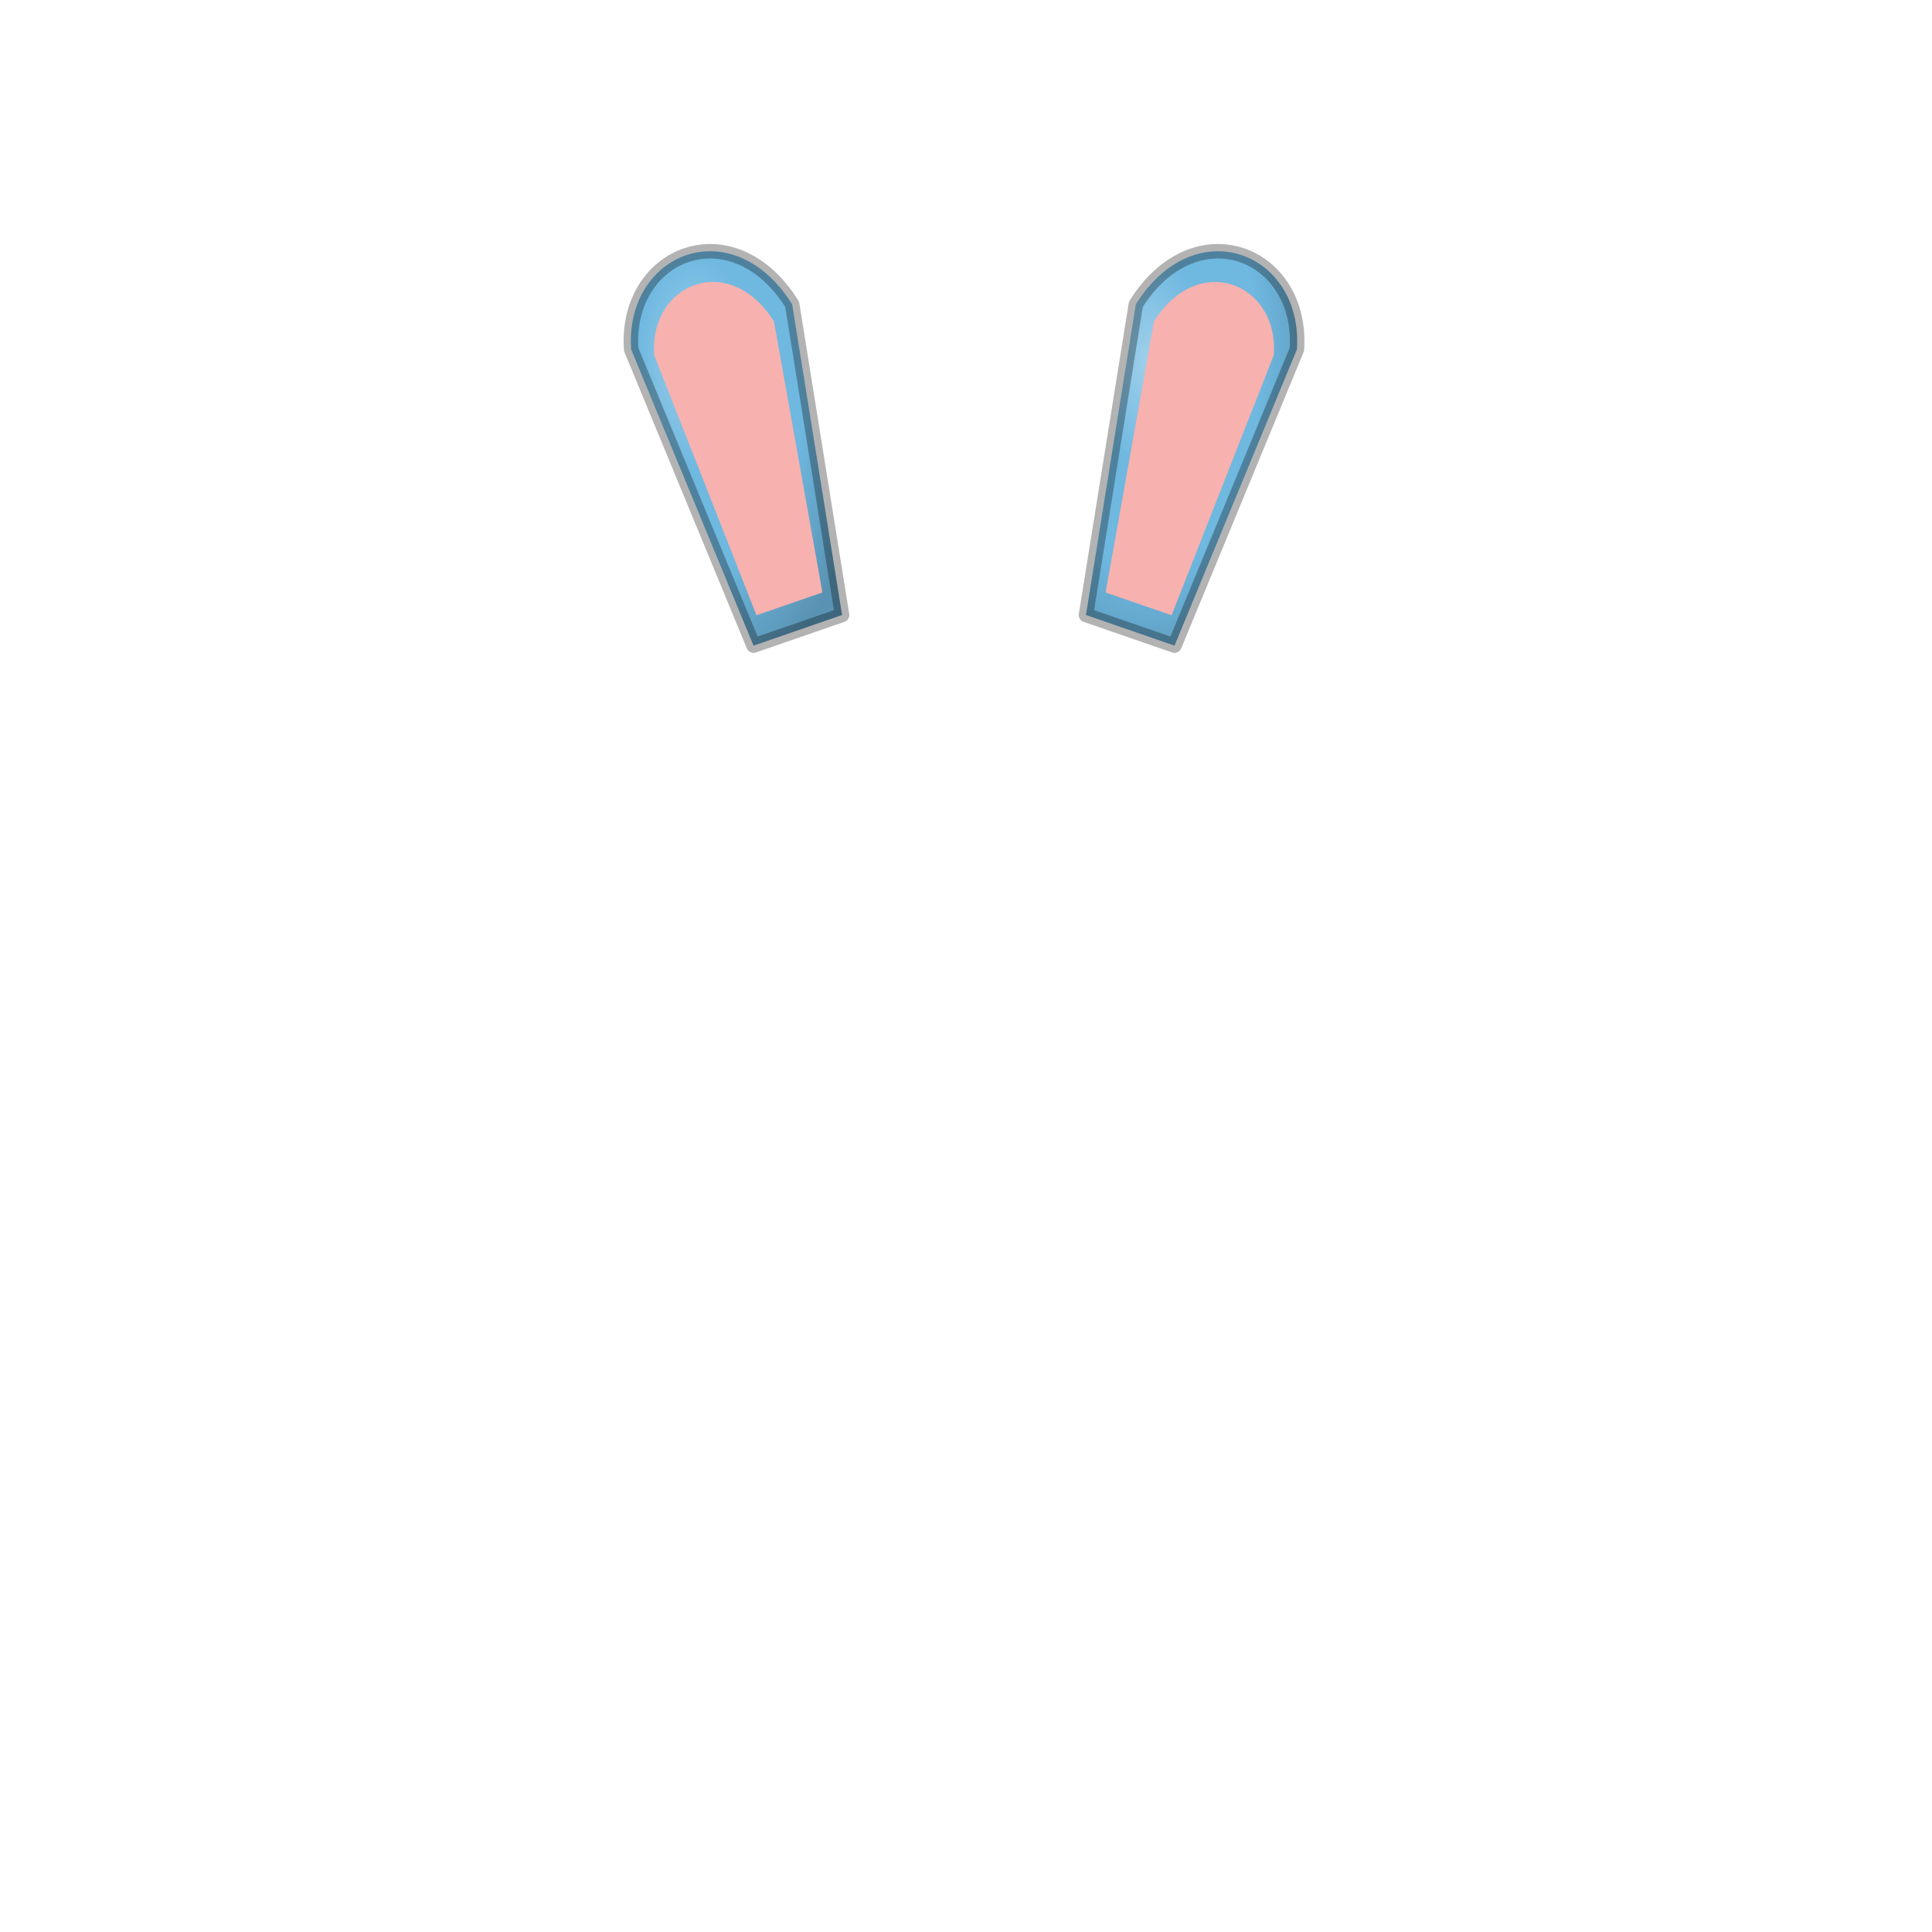
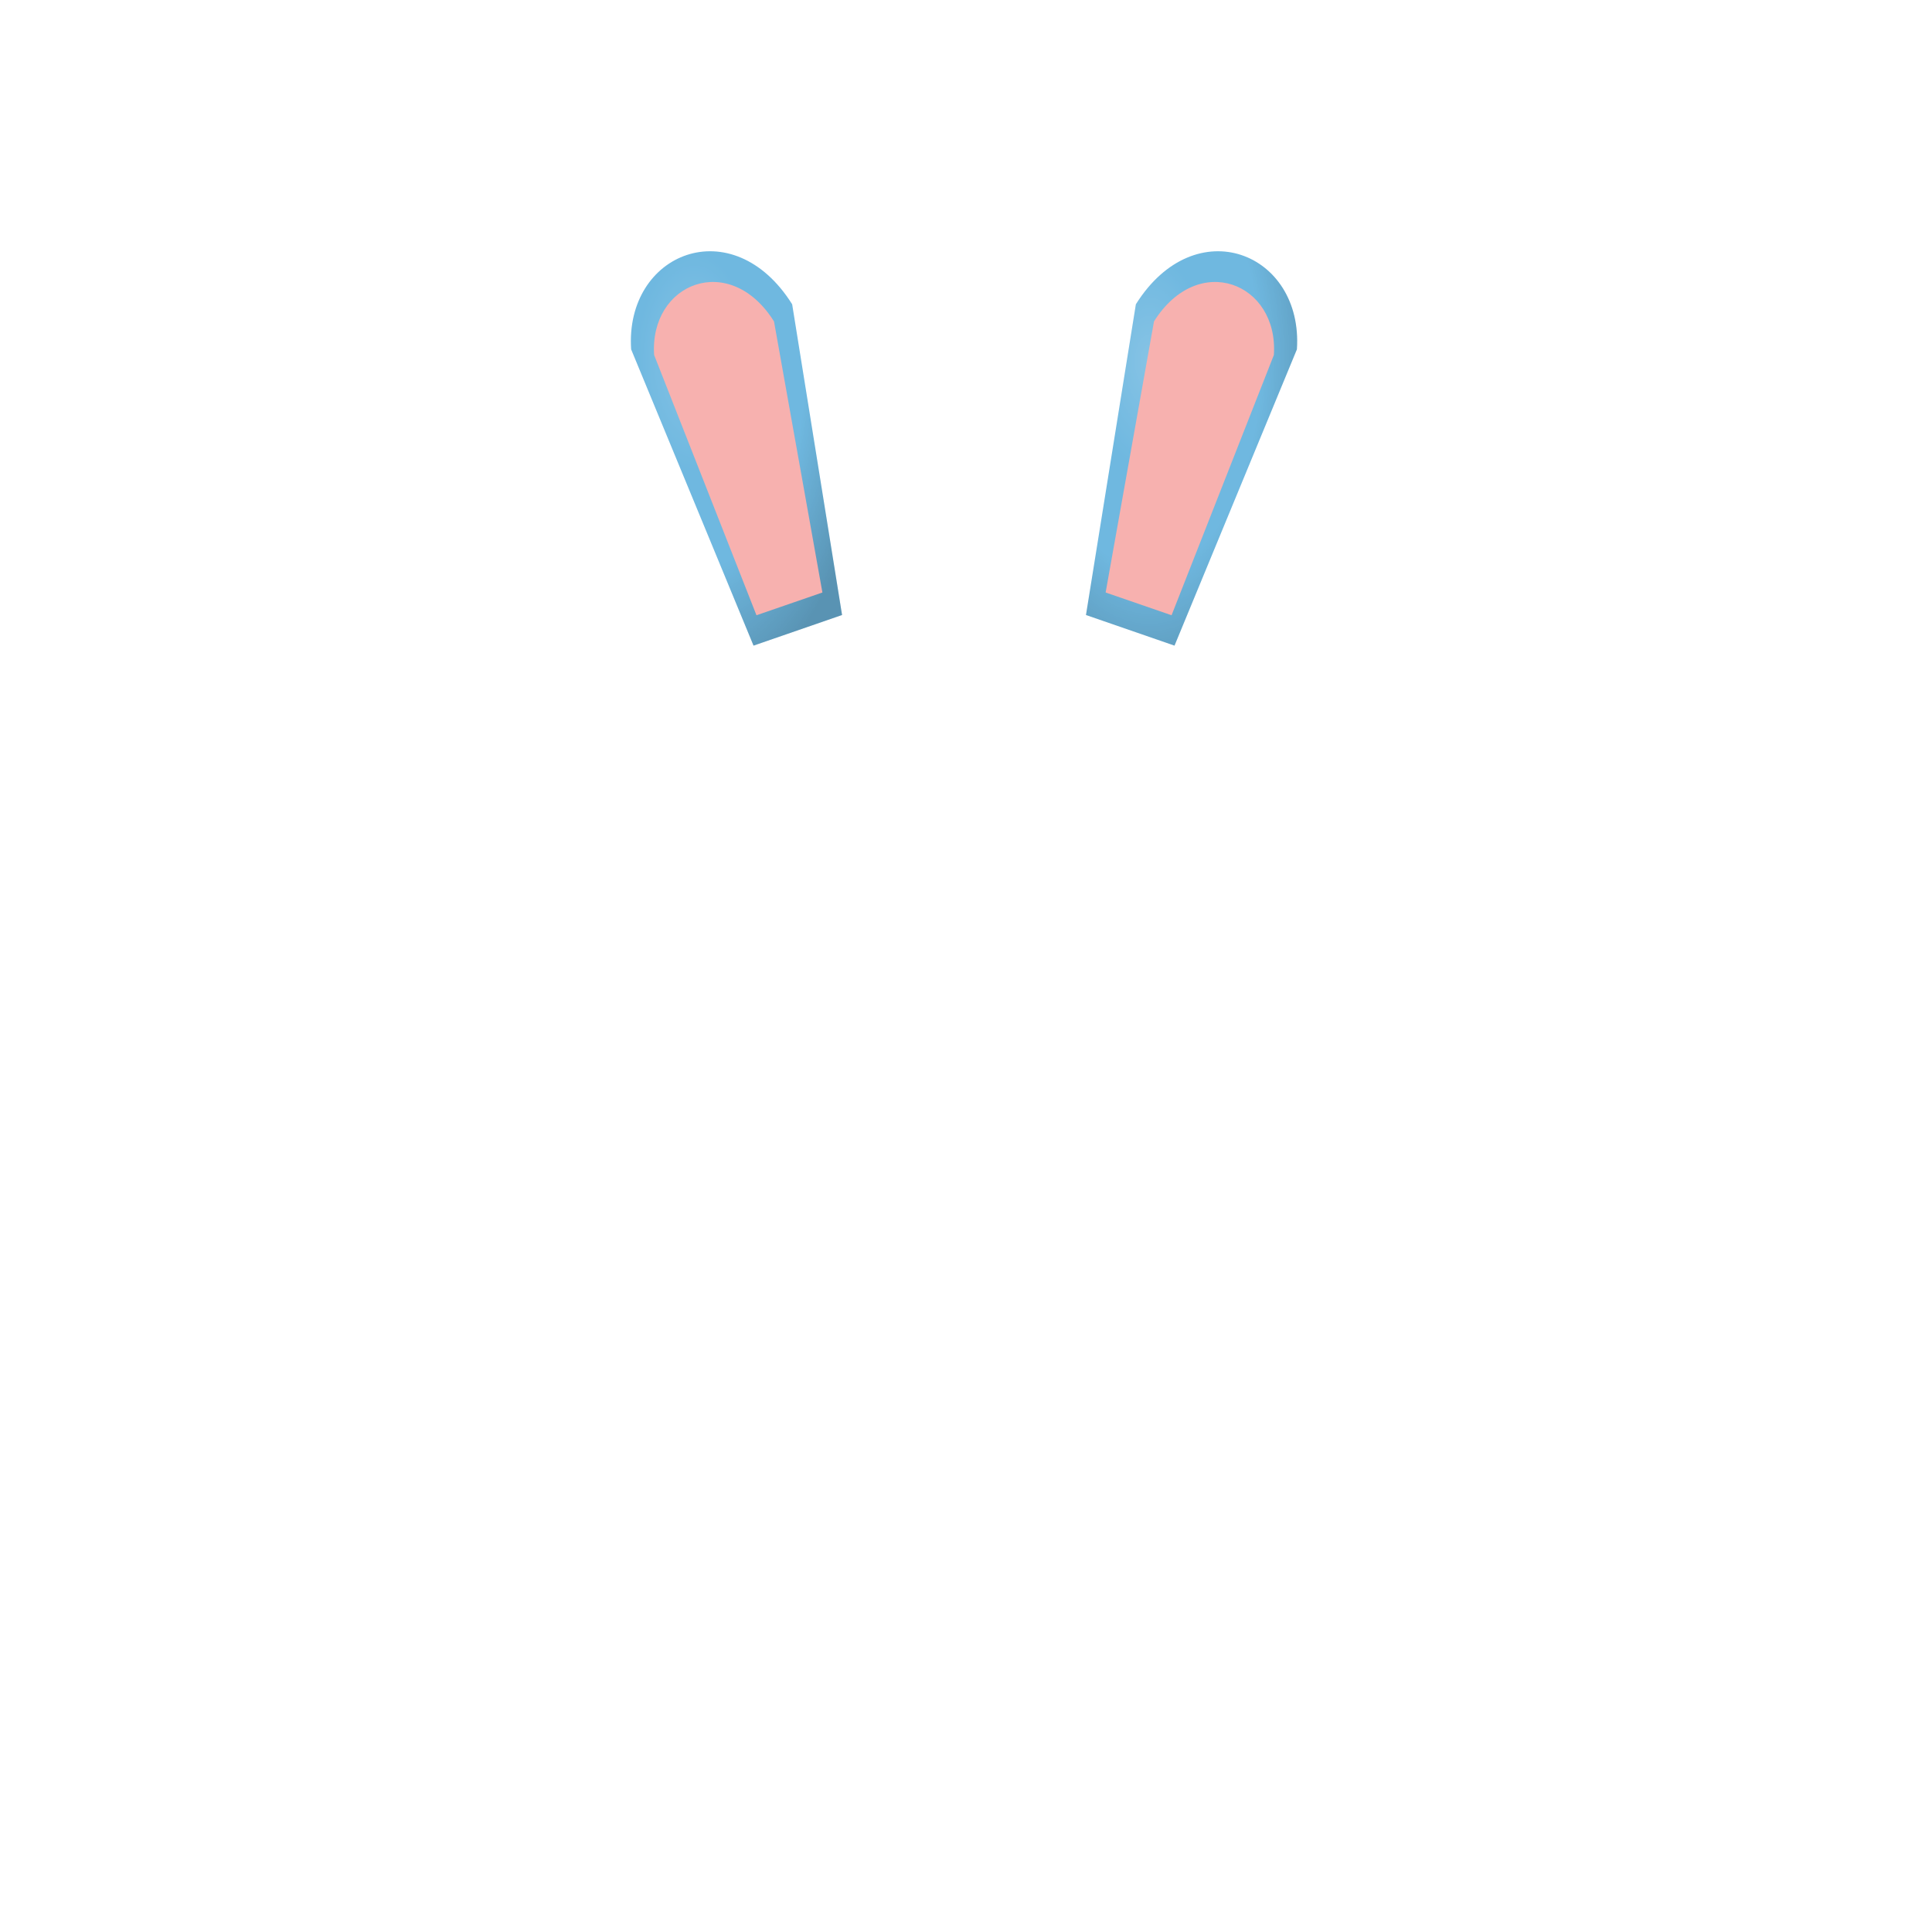
<svg xmlns="http://www.w3.org/2000/svg" viewBox="0 0 400 400" width="400" height="400">
  <defs>
    <radialGradient id="vol-oreja" cx="0.3" cy="0.28" r="0.85">
-       <stop offset="0" stop-color="#ffffff" stop-opacity="0.34" />
+       <stop offset="0" stop-color="#ffffff" stop-opacity="0.16" />
      <stop offset="0.32" stop-color="#ffffff" stop-opacity="0" />
      <stop offset="0.62" stop-color="#000000" stop-opacity="0" />
      <stop offset="1" stop-color="#000000" stop-opacity="0.2" />
    </radialGradient>
  </defs>
  <g id="oreja-izq">
    <path d="M 174.34,127.33 L 156.01,133.67 L 130.67,72.33 C 129.34,52.33 151.67,43.33 164.01,63.00 L 174.34,127.33" class="oreja-base" fill="#6fb8e0" />
    <path d="M 174.34,127.33 L 156.01,133.67 L 130.67,72.33 C 129.34,52.33 151.67,43.33 164.01,63.00 L 174.34,127.33" fill="url(#vol-oreja)" />
-     <path d="M 174.34,127.33 L 156.01,133.67 L 130.67,72.33 C 129.34,52.33 151.67,43.33 164.01,63.00 L 174.34,127.33" fill="none" stroke="#000000" stroke-opacity="0.3" stroke-linecap="round" stroke-linejoin="round" stroke-width="3" />
    <path d="M 170.27,122.67 L 156.62,127.38 L 135.43,73.50 C 134.44,58.61 151.07,51.91 160.25,66.55 L 170.27,122.67" fill="#f7b1af" />
  </g>
  <g id="oreja-der">
    <path d="M 224.84,127.33 L 243.17,133.67 L 268.51,72.33 C 269.84,52.33 247.51,43.33 235.17,63.00 L 224.84,127.33" class="oreja-base" fill="#6fb8e0" />
    <path d="M 224.84,127.33 L 243.17,133.67 L 268.51,72.33 C 269.84,52.33 247.51,43.33 235.17,63.00 L 224.84,127.33" fill="url(#vol-oreja)" />
-     <path d="M 224.84,127.33 L 243.17,133.67 L 268.51,72.33 C 269.84,52.33 247.51,43.33 235.17,63.00 L 224.84,127.33" fill="none" stroke="#000000" stroke-opacity="0.3" stroke-linecap="round" stroke-linejoin="round" stroke-width="3" />
    <path d="M 228.91,122.67 L 242.56,127.38 L 263.74,73.50 C 264.74,58.61 248.11,51.91 238.92,66.55 L 228.91,122.67" fill="#f7b1af" />
  </g>
</svg>
